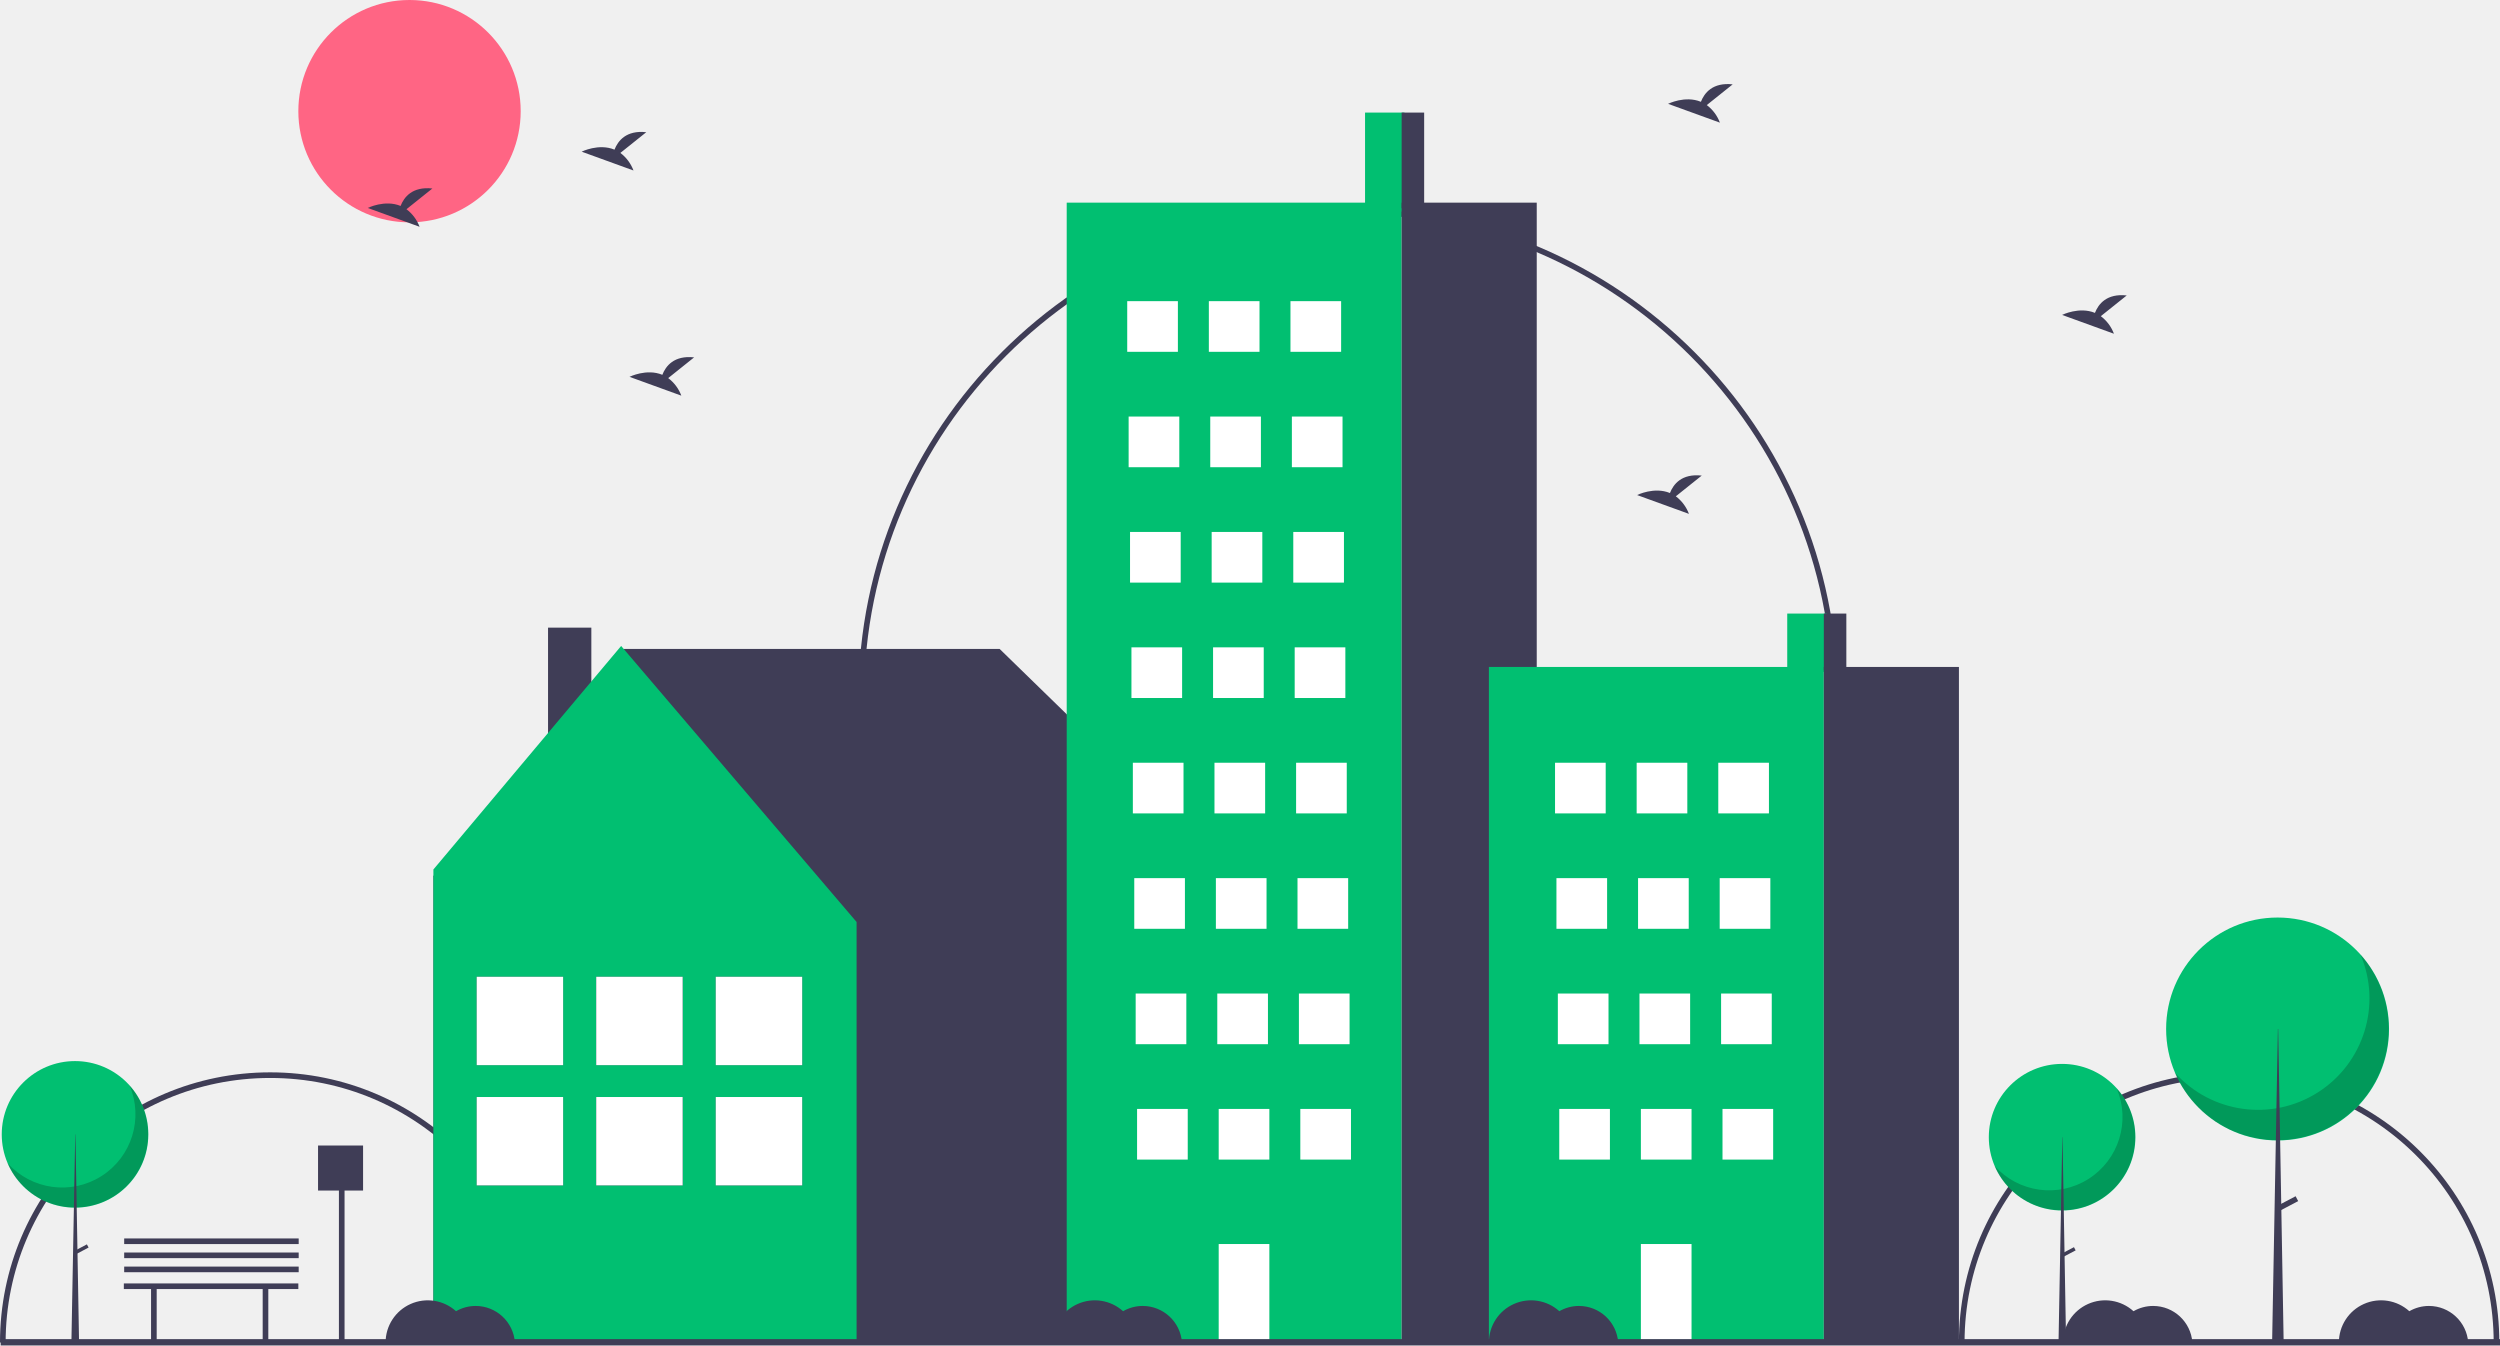
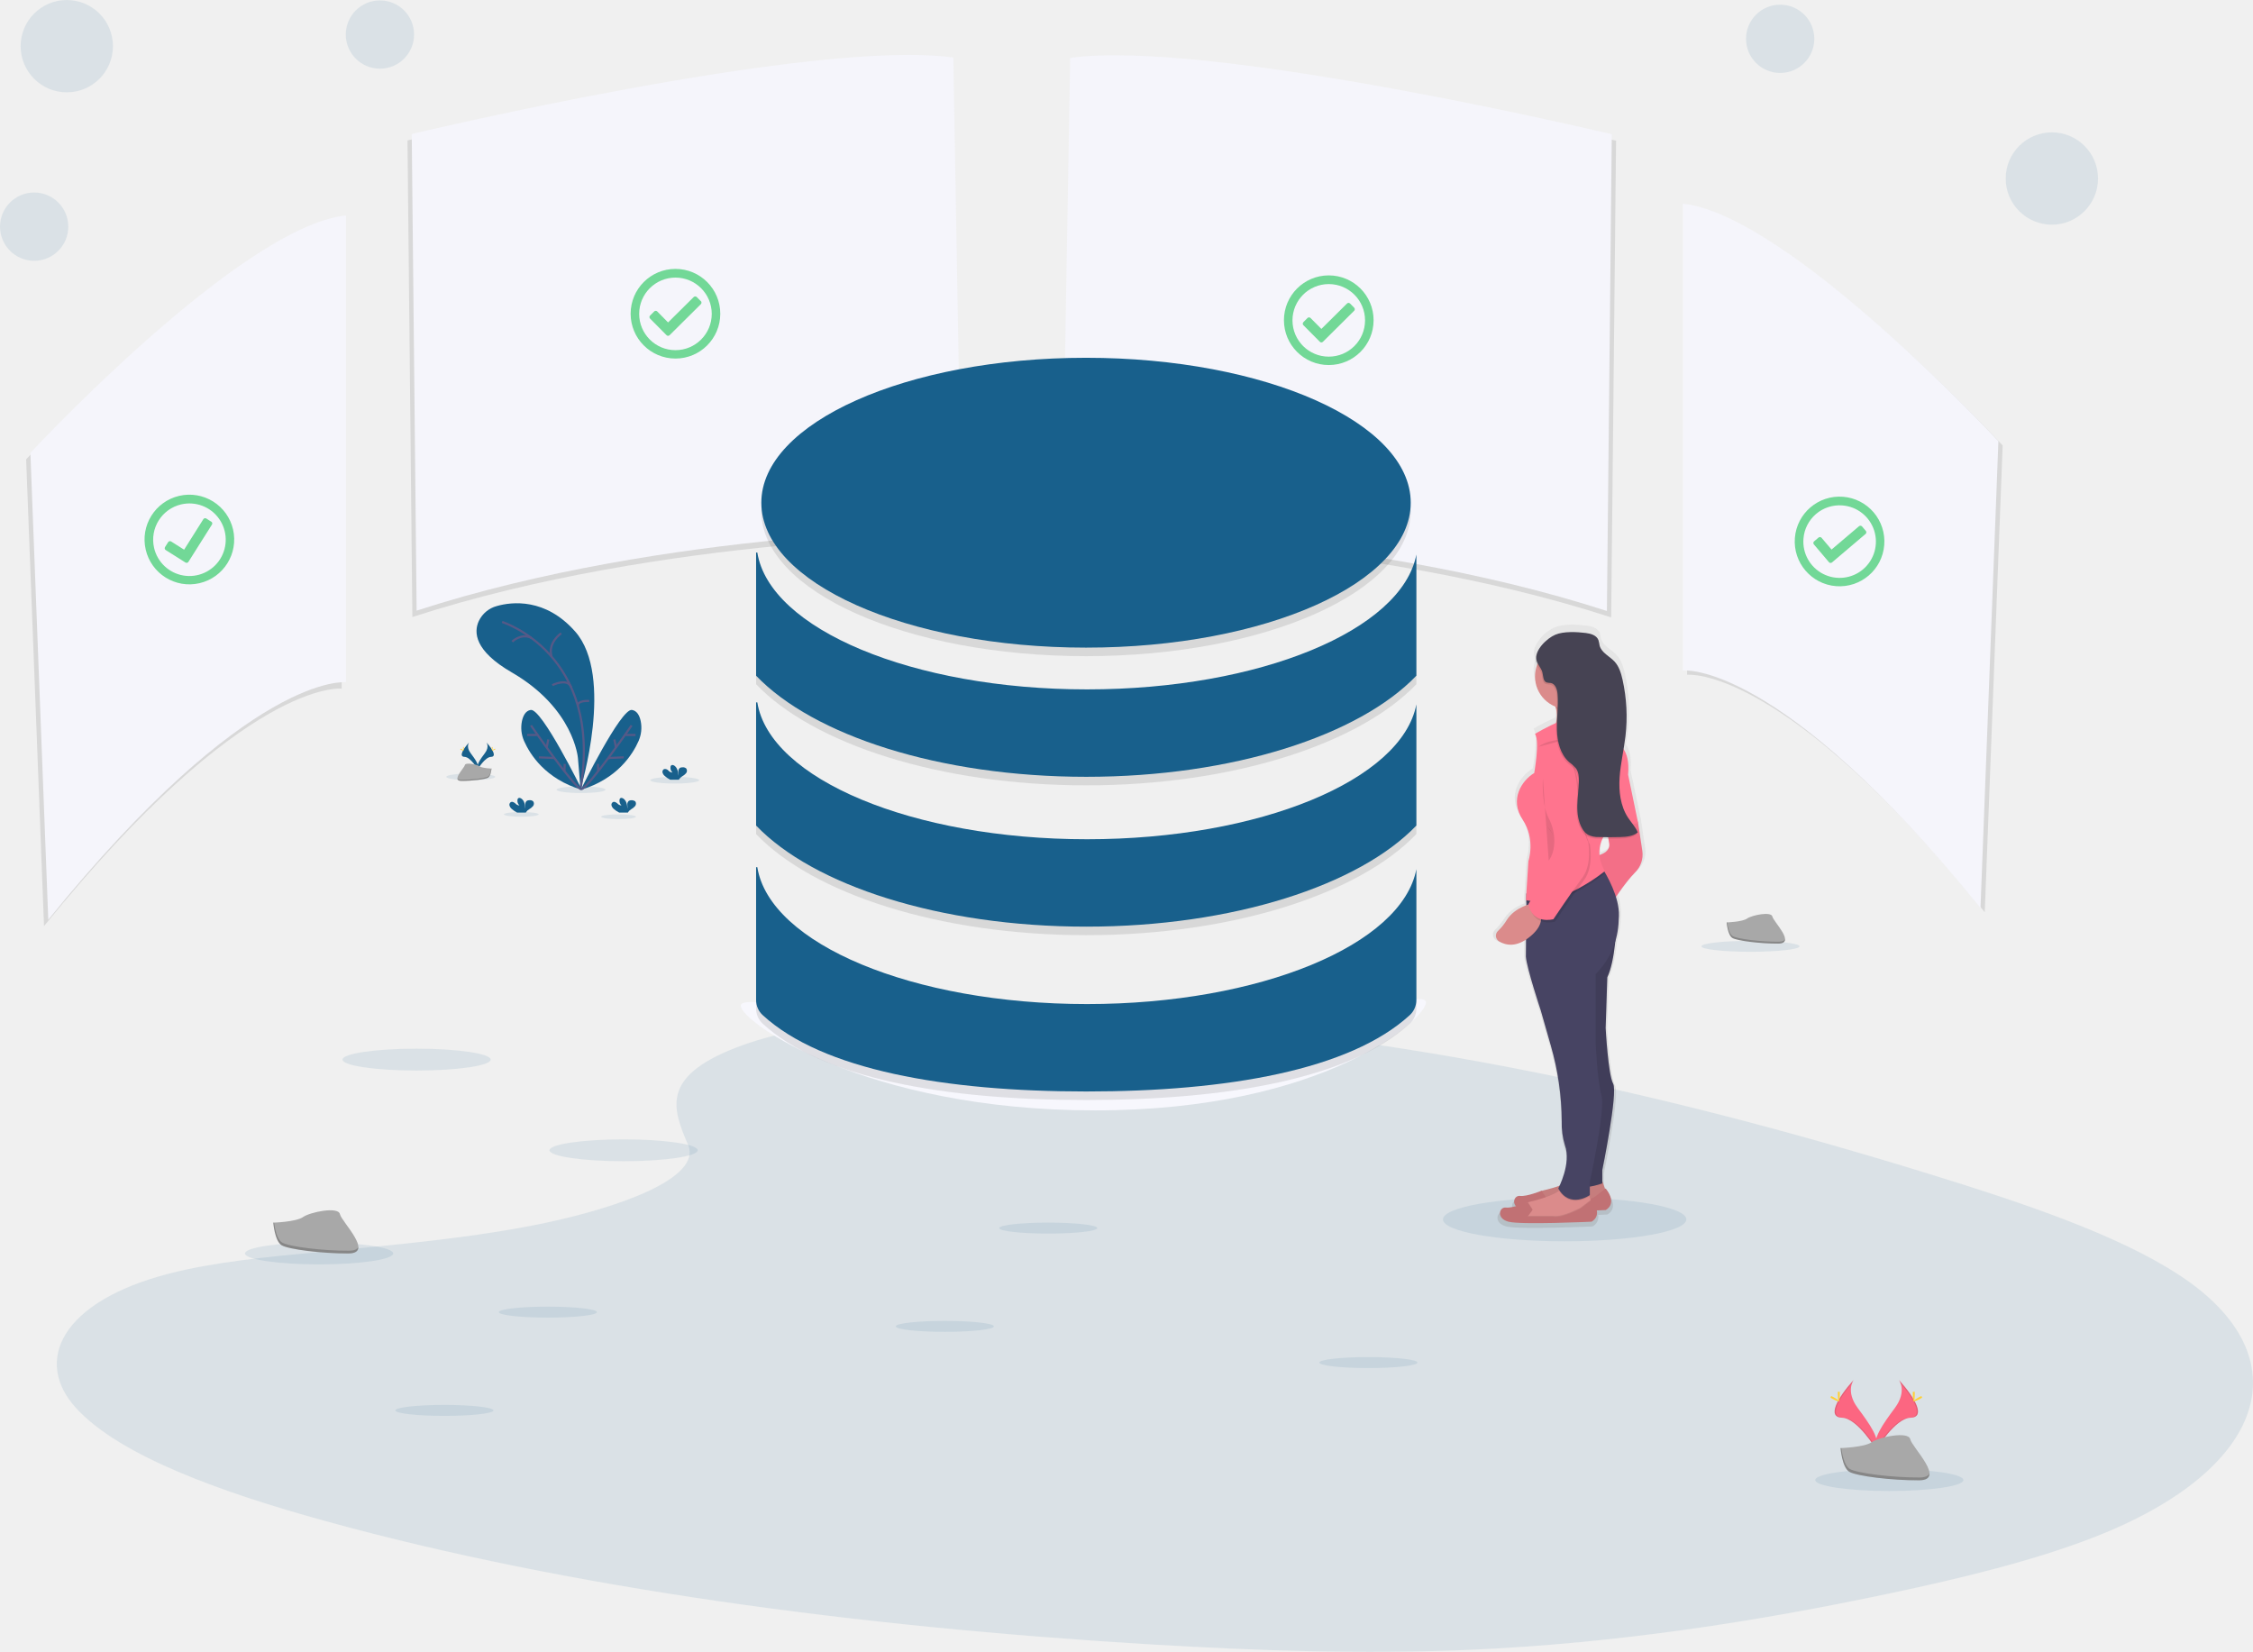
- <svg xmlns="http://www.w3.org/2000/svg" id="b90746aa-ab89-4048-b48f-88833dcede4a" data-name="Layer 1" width="888.244" height="478.033" viewBox="0 0 888.244 478.033">
-   <path d="M347.878,687.984h-2a94,94,0,0,0-188,0h-2a96,96,0,0,1,192,0Z" transform="translate(-155.8779 -210.9836)" fill="#3f3d56" />
-   <path d="M1043.878,687.984h-2a94,94,0,1,0-188,0h-2a96,96,0,1,1,192,0Z" transform="translate(-155.8779 -210.9836)" fill="#3f3d56" />
-   <path d="M808.878,458.984h-2c0-94.841-77.159-172-172-172-94.841,0-172,77.159-172,172h-2c0-95.944,78.056-174,174-174C730.822,284.984,808.878,363.04,808.878,458.984Z" transform="translate(-155.8779 -210.9836)" fill="#3f3d56" />
-   <circle cx="145.5" cy="39.5" r="39.5" fill="#ff6584" />
-   <polygon points="153.891 311.384 221.752 230.567 355.171 230.567 436.705 309.983 435.058 311.042 435.646 311.042 435.646 476.227 153.984 476.227 153.984 311.042 153.891 311.384" fill="#3f3d56" />
-   <rect x="350.597" y="433.984" width="15.383" height="53.249" transform="translate(560.6994 710.2322) rotate(-180)" fill="#3f3d56" />
-   <polygon points="220.694 229.508 304.345 327.581 304.345 476.227 153.984 476.227 153.984 308.924 220.694 229.508" fill="#01bf71" />
-   <rect x="254.306" y="347.044" width="30.708" height="31.398" fill="#3f3d56" />
-   <rect x="254.306" y="389.767" width="30.708" height="31.398" fill="#3f3d56" />
-   <rect x="254.306" y="347.044" width="30.708" height="31.398" fill="#fff" />
-   <rect x="254.306" y="389.767" width="30.708" height="31.398" fill="#fff" />
-   <rect x="211.838" y="347.044" width="30.708" height="31.398" fill="#3f3d56" />
-   <rect x="211.838" y="389.767" width="30.708" height="31.398" fill="#3f3d56" />
-   <rect x="211.838" y="347.044" width="30.708" height="31.398" fill="#fff" />
-   <rect x="211.838" y="389.767" width="30.708" height="31.398" fill="#fff" />
-   <rect x="169.369" y="347.044" width="30.708" height="31.398" fill="#3f3d56" />
-   <rect x="169.369" y="389.767" width="30.708" height="31.398" fill="#3f3d56" />
-   <rect x="169.369" y="347.044" width="30.708" height="31.398" fill="#fff" />
-   <rect x="169.369" y="389.767" width="30.708" height="31.398" fill="#fff" />
-   <rect x="485" y="40" width="14" height="35" fill="#01bf71" />
-   <rect x="379" y="72" width="119" height="405" fill="#01bf71" />
-   <rect x="498" y="72" width="48" height="405" fill="#3f3d56" />
-   <rect x="400.5" y="107" width="18" height="18" fill="#fff" />
-   <rect x="429.5" y="107" width="18" height="18" fill="#fff" />
-   <rect x="458.5" y="107" width="18" height="18" fill="#fff" />
-   <rect x="401" y="148" width="18" height="18" fill="#fff" />
-   <rect x="430" y="148" width="18" height="18" fill="#fff" />
-   <rect x="459" y="148" width="18" height="18" fill="#fff" />
-   <rect x="401.5" y="189" width="18" height="18" fill="#fff" />
-   <rect x="430.5" y="189" width="18" height="18" fill="#fff" />
-   <rect x="459.5" y="189" width="18" height="18" fill="#fff" />
-   <rect x="402" y="230" width="18" height="18" fill="#fff" />
-   <rect x="431" y="230" width="18" height="18" fill="#fff" />
-   <rect x="460" y="230" width="18" height="18" fill="#fff" />
-   <rect x="402.5" y="271" width="18" height="18" fill="#fff" />
-   <rect x="431.5" y="271" width="18" height="18" fill="#fff" />
-   <rect x="460.5" y="271" width="18" height="18" fill="#fff" />
-   <rect x="403" y="312" width="18" height="18" fill="#fff" />
-   <rect x="432" y="312" width="18" height="18" fill="#fff" />
-   <rect x="461" y="312" width="18" height="18" fill="#fff" />
-   <rect x="403.5" y="353" width="18" height="18" fill="#fff" />
-   <rect x="432.5" y="353" width="18" height="18" fill="#fff" />
-   <rect x="461.5" y="353" width="18" height="18" fill="#fff" />
-   <rect x="404" y="394" width="18" height="18" fill="#fff" />
-   <rect x="433" y="394" width="18" height="18" fill="#fff" />
-   <rect x="433" y="442" width="18" height="34" fill="#fff" />
-   <rect x="462" y="394" width="18" height="18" fill="#fff" />
-   <rect x="498" y="40" width="8" height="34" fill="#3f3d56" />
-   <rect x="635" y="218" width="14" height="20.744" fill="#01bf71" />
-   <rect x="529" y="236.966" width="119" height="240.034" fill="#01bf71" />
-   <rect x="648" y="236.966" width="48" height="240.034" fill="#3f3d56" />
-   <rect x="552.5" y="271" width="18" height="18" fill="#fff" />
-   <rect x="581.5" y="271" width="18" height="18" fill="#fff" />
-   <rect x="610.5" y="271" width="18" height="18" fill="#fff" />
-   <rect x="553" y="312" width="18" height="18" fill="#fff" />
-   <rect x="582" y="312" width="18" height="18" fill="#fff" />
-   <rect x="611" y="312" width="18" height="18" fill="#fff" />
-   <rect x="553.5" y="353" width="18" height="18" fill="#fff" />
-   <rect x="582.5" y="353" width="18" height="18" fill="#fff" />
-   <rect x="611.5" y="353" width="18" height="18" fill="#fff" />
-   <rect x="554" y="394" width="18" height="18" fill="#fff" />
-   <rect x="583" y="394" width="18" height="18" fill="#fff" />
-   <rect x="583" y="442" width="18" height="34" fill="#fff" />
-   <rect x="612" y="394" width="18" height="18" fill="#fff" />
-   <rect x="648" y="218" width="8" height="20.151" fill="#3f3d56" />
-   <rect x="0.244" y="475.792" width="888" height="2.241" fill="#3f3d56" />
-   <circle cx="732.66" cy="404.041" r="26.041" fill="#01bf71" />
-   <path d="M907.908,597.631A26.043,26.043,0,0,1,864.517,625.192a26.043,26.043,0,1,0,43.391-27.561Z" transform="translate(-155.8779 -210.9836)" opacity="0.2" />
-   <polygon points="732.731 404.041 732.803 404.041 734.09 477.87 731.372 477.87 732.731 404.041" fill="#3f3d56" />
-   <rect x="890.255" y="653.37" width="1.288" height="4.865" transform="translate(900.2789 -649.0124) rotate(62.23413)" fill="#3f3d56" />
-   <circle cx="809.218" cy="365.599" r="39.599" fill="#01bf71" />
-   <path d="M994.553,550.134a39.602,39.602,0,0,1-65.984,41.911,39.603,39.603,0,1,0,65.984-41.911Z" transform="translate(-155.8779 -210.9836)" opacity="0.2" />
-   <polygon points="809.327 365.599 809.436 365.599 811.394 477.87 807.26 477.87 809.327 365.599" fill="#3f3d56" />
-   <rect x="967.707" y="634.894" width="1.958" height="7.398" transform="translate(926.601 -727.0359) rotate(62.23413)" fill="#3f3d56" />
-   <circle cx="26.66" cy="403.041" r="26.041" fill="#01bf71" />
-   <path d="M201.908,596.631A26.043,26.043,0,0,1,158.517,624.192a26.043,26.043,0,1,0,43.391-27.561Z" transform="translate(-155.8779 -210.9836)" opacity="0.2" />
-   <polygon points="26.731 403.041 26.803 403.041 28.09 476.87 25.372 476.87 26.731 403.041" fill="#3f3d56" />
-   <rect x="184.255" y="652.37" width="1.288" height="4.865" transform="translate(522.291 -24.83639) rotate(62.23413)" fill="#3f3d56" />
-   <path d="M762.291,248.319l9.206-7.363c-7.151-.789-10.09,3.111-11.292,6.198-5.587-2.32-11.669.72-11.669.72l18.419,6.687A13.938,13.938,0,0,0,762.291,248.319Z" transform="translate(-155.8779 -210.9836)" fill="#3f3d56" />
-   <path d="M300.291,285.319l9.206-7.363c-7.151-.789-10.09,3.111-11.292,6.198-5.587-2.32-11.669.72-11.669.72l18.419,6.687A13.938,13.938,0,0,0,300.291,285.319Z" transform="translate(-155.8779 -210.9836)" fill="#3f3d56" />
-   <path d="M902.291,323.319l9.206-7.363c-7.151-.789-10.09,3.111-11.292,6.198-5.587-2.32-11.669.72-11.669.72l18.419,6.687A13.938,13.938,0,0,0,902.291,323.319Z" transform="translate(-155.8779 -210.9836)" fill="#3f3d56" />
-   <path d="M376.291,265.319l9.206-7.363c-7.151-.789-10.09,3.111-11.292,6.198-5.587-2.32-11.669.72-11.669.72l18.419,6.687A13.938,13.938,0,0,0,376.291,265.319Z" transform="translate(-155.8779 -210.9836)" fill="#3f3d56" />
-   <path d="M393.291,345.319l9.206-7.363c-7.151-.789-10.09,3.111-11.292,6.198-5.587-2.32-11.669.72-11.669.72l18.419,6.687A13.938,13.938,0,0,0,393.291,345.319Z" transform="translate(-155.8779 -210.9836)" fill="#3f3d56" />
-   <path d="M751.291,387.319l9.206-7.363c-7.151-.789-10.09,3.111-11.292,6.198-5.587-2.32-11.669.72-11.669.72l18.419,6.687A13.938,13.938,0,0,0,751.291,387.319Z" transform="translate(-155.8779 -210.9836)" fill="#3f3d56" />
-   <polygon points="106 456 44 456 44 458 53.669 458 53.669 477 55.669 477 55.669 458 93.331 458 93.331 477 95.331 477 95.331 458 106 458 106 456" fill="#3f3d56" />
-   <path d="M324.878,674.984a13.918,13.918,0,0,0-6.97,1.87A14.982,14.982,0,0,0,292.878,687.984h45.95A13.99,13.99,0,0,0,324.878,674.984Z" transform="translate(-155.8779 -210.9836)" fill="#3f3d56" />
-   <path d="M561.878,674.984a13.918,13.918,0,0,0-6.97,1.87A14.982,14.982,0,0,0,529.878,687.984h45.95A13.99,13.99,0,0,0,561.878,674.984Z" transform="translate(-155.8779 -210.9836)" fill="#3f3d56" />
-   <path d="M716.878,674.984a13.918,13.918,0,0,0-6.97,1.87A14.982,14.982,0,0,0,684.878,687.984h45.95A13.99,13.99,0,0,0,716.878,674.984Z" transform="translate(-155.8779 -210.9836)" fill="#3f3d56" />
-   <path d="M920.878,674.984a13.918,13.918,0,0,0-6.97,1.87A14.982,14.982,0,0,0,888.878,687.984h45.95A13.99,13.99,0,0,0,920.878,674.984Z" transform="translate(-155.8779 -210.9836)" fill="#3f3d56" />
-   <path d="M1018.878,674.984a13.918,13.918,0,0,0-6.97,1.87A14.982,14.982,0,0,0,986.878,687.984h45.95A13.99,13.99,0,0,0,1018.878,674.984Z" transform="translate(-155.8779 -210.9836)" fill="#3f3d56" />
-   <polygon points="129 407 113 407 113 423 120.417 423 120.417 476.912 122.417 476.912 122.417 423 129 423 129 407" fill="#3f3d56" />
-   <rect x="44.122" y="450.016" width="62" height="2" fill="#3f3d56" />
-   <rect x="44.122" y="445.016" width="62" height="2" fill="#3f3d56" />
-   <rect x="44.122" y="440.016" width="62" height="2" fill="#3f3d56" />
+ <svg xmlns="http://www.w3.org/2000/svg" id="0b9b7173-8d17-4004-875f-329f7c0a9383" data-name="Layer 1" width="1055.52" height="773.82" viewBox="0 0 1055.52 773.82">
+   <defs>
+     <linearGradient id="214c5cce-d3ab-4a80-8eba-ba3719b3e789" x1="1958.6" y1="638.33" x2="1958.6" y2="355.69" gradientTransform="matrix(-1, 0, 0, 1, 2766, 0)" gradientUnits="userSpaceOnUse">
+       <stop offset="0" stop-color="gray" stop-opacity="0.25" />
+       <stop offset="0.54" stop-color="gray" stop-opacity="0.12" />
+       <stop offset="1" stop-color="gray" stop-opacity="0.1" />
+     </linearGradient>
+   </defs>
+   <path d="M416.53,554.07c34.91-13.73,89.71-16.53,139.59-15.43,156.68,3.43,298.11,36.8,420.44,74.55,44.29,13.67,87.89,28.4,116.64,47.22,58.52,38.31,41.16,91.38-40.21,122.94-27.69,10.74-61.25,19-95.71,26.26C896,822.59,829.92,833,760.38,836c-49.58,2.11-99.78.39-149.07-2.56C473.58,825.17,338.4,807,225.09,775.77c-49.7-13.67-96.54-30.67-117-52.8s-7.38-50.15,43.37-63.25c21-5.41,46.08-7.86,70.65-10.15,36.16-3.38,72.9-6.72,105.53-13.59,33.71-7.1,73.62-20.83,66.95-36.54C387.4,582.58,381.66,567.78,416.53,554.07Z" transform="translate(-72.24 -63.09)" fill="#18608c" opacity="0.1" />
+   <path d="M575.62,93.22l-3.81,221s137.92,0,255.26,38.1L829.36,129S641.15,84.08,575.62,93.22Z" transform="translate(-72.24 -63.09)" opacity="0.1" />
+   <path d="M573.62,90.22l-3.81,221s137.92,0,255.26,38.1L827.36,126S639.15,81.08,573.62,90.22Z" transform="translate(-72.24 -63.09)" fill="#f5f5fb" />
+   <path d="M516.88,93.05l3.81,221s-137.92,0-255.26,38.1l-2.29-223.26S451.35,83.91,516.88,93.05Z" transform="translate(-72.24 -63.09)" opacity="0.1" />
+   <path d="M518.88,90.05l3.81,221s-137.92,0-255.26,38.1l-2.29-223.26S453.35,80.91,518.88,90.05Z" transform="translate(-72.24 -63.09)" fill="#f5f5fb" />
+   <path d="M862.65,160.51V379.2s45-5.33,139.44,111.25l8.39-218.69S912.18,165.85,862.65,160.51Z" transform="translate(-72.24 -63.09)" opacity="0.1" />
+   <path d="M860.65,158.51V377.2s45-5.33,139.44,111.25l8.39-218.69S910.18,163.85,860.65,158.51Z" transform="translate(-72.24 -63.09)" fill="#f5f5fb" />
+   <path d="M232.3,167V385.7s-45-5.33-139.44,111.25L84.48,278.26S182.77,172.35,232.3,167Z" transform="translate(-72.24 -63.09)" opacity="0.1" />
+   <path d="M234.3,164V382.7s-45-5.33-139.44,111.25L86.48,275.26S184.77,169.35,234.3,164Z" transform="translate(-72.24 -63.09)" fill="#f5f5fb" />
+   <path d="M740.3,532.77c0,7.45-47.31,50.5-155,50.5s-166-41.55-166-49,60.31,11,168,11S740.3,525.31,740.3,532.77Z" transform="translate(-72.24 -63.09)" fill="#f7f7fd" />
+   <ellipse cx="316.11" cy="365.5" rx="11.46" ry="1.57" fill="#18608c" opacity="0.1" />
+   <ellipse cx="272.22" cy="369.95" rx="11.46" ry="1.57" fill="#18608c" opacity="0.1" />
+   <ellipse cx="220.54" cy="363.93" rx="11.46" ry="1.57" fill="#18608c" opacity="0.1" />
+   <ellipse cx="289.79" cy="382.62" rx="8.14" ry="1.12" fill="#18608c" opacity="0.1" />
+   <ellipse cx="244.24" cy="381.5" rx="8.14" ry="1.12" fill="#18608c" opacity="0.1" />
+   <path d="M344.22,432.69s16.06-52.67-2.52-73.76C327.8,343.15,312,345,305,347a13.06,13.06,0,0,0-8.43,7c-2.47,5.33-2,14,15.42,24.08,29.19,16.9,31,40.09,31,40.09Z" transform="translate(-72.24 -63.09)" fill="#18608c" />
+   <path d="M307.48,354.46s47.36,14.81,36.74,78.23" transform="translate(-72.24 -63.09)" fill="none" stroke="#565987" stroke-miterlimit="10" />
+   <path d="M335.14,359.77s-6.52,4.39-4.45,11" transform="translate(-72.24 -63.09)" fill="none" stroke="#565987" stroke-miterlimit="10" />
+   <path d="M312.23,363.68s4-4.06,8.83-1.82" transform="translate(-72.24 -63.09)" fill="none" stroke="#565987" stroke-miterlimit="10" />
+   <path d="M331,384.07s7-3.55,8.81.9" transform="translate(-72.24 -63.09)" fill="none" stroke="#565987" stroke-miterlimit="10" />
+   <path d="M348.27,391.48s-5.26-.42-5.35,2.09" transform="translate(-72.24 -63.09)" fill="none" stroke="#565987" stroke-miterlimit="10" />
+   <path d="M344.87,433.11s-18.82-38.28-24-37.44c-2.45.4-3.58,2.81-4.1,5.24a15.4,15.4,0,0,0,1,9.32C320.48,416.35,327.65,428,344.87,433.11Z" transform="translate(-72.24 -63.09)" fill="#18608c" />
+   <path d="M321,402.93s19.75,28.64,23.57,29.9" transform="translate(-72.24 -63.09)" fill="none" stroke="#565987" stroke-miterlimit="10" />
+   <line x1="246.97" y1="344.31" x2="251.58" y2="344.31" fill="none" stroke="#565987" stroke-miterlimit="10" />
+   <line x1="252.49" y1="354.79" x2="259.71" y2="355.1" fill="none" stroke="#565987" stroke-miterlimit="10" />
+   <line x1="256.89" y1="346.41" x2="256.1" y2="350.17" fill="none" stroke="#565987" stroke-miterlimit="10" />
+   <line x1="264.57" y1="357.86" x2="264.43" y2="361.28" fill="none" stroke="#565987" stroke-miterlimit="10" />
+   <path d="M344.31,433.11s18.81-38.28,24-37.44c2.46.4,3.59,2.81,4.1,5.24a15.47,15.47,0,0,1-1,9.32C368.7,416.35,361.53,428,344.31,433.11Z" transform="translate(-72.24 -63.09)" fill="#18608c" />
+   <path d="M368.15,402.93s-19.75,28.64-23.56,29.9" transform="translate(-72.24 -63.09)" fill="none" stroke="#565987" stroke-miterlimit="10" />
+   <line x1="297.73" y1="344.31" x2="293.12" y2="344.31" fill="none" stroke="#565987" stroke-miterlimit="10" />
+   <line x1="292.21" y1="354.79" x2="284.98" y2="355.1" fill="none" stroke="#565987" stroke-miterlimit="10" />
+   <line x1="287.81" y1="346.41" x2="288.6" y2="350.17" fill="none" stroke="#565987" stroke-miterlimit="10" />
+   <line x1="280.13" y1="357.86" x2="280.27" y2="361.28" fill="none" stroke="#565987" stroke-miterlimit="10" />
+   <path d="M312,442.05a3.26,3.26,0,0,1-1.07-1.62,1.42,1.42,0,0,1,.75-1.64c.68-.27,1.42.21,2,.69a2.64,2.64,0,0,0,1.92.93,2.94,2.94,0,0,1-.91-2.74,1.26,1.26,0,0,1,.26-.56c.38-.41,1.07-.23,1.53.09,1.45,1,1.85,3,1.86,4.77a8.56,8.56,0,0,0,0-2,2,2,0,0,1,.74-1.74,2.26,2.26,0,0,1,1.12-.27,2.34,2.34,0,0,1,1.83.52,1.84,1.84,0,0,1-.07,2.25,7.15,7.15,0,0,1-1.89,1.51,4.07,4.07,0,0,0-1.35,1.29.94.94,0,0,0-.1.23h-4.1A11.9,11.9,0,0,1,312,442.05Z" transform="translate(-72.24 -63.09)" fill="#18608c" />
+   <path d="M383.7,426.63a3.24,3.24,0,0,1-1.07-1.61,1.43,1.43,0,0,1,.75-1.65,2.1,2.1,0,0,1,2,.7,2.59,2.59,0,0,0,1.92.92,2.93,2.93,0,0,1-.91-2.74,1.12,1.12,0,0,1,.26-.55c.38-.41,1.07-.24,1.53.08,1.45,1,1.85,3,1.86,4.78a8.64,8.64,0,0,0,0-2,2,2,0,0,1,.74-1.74,2.15,2.15,0,0,1,1.12-.26,2.3,2.3,0,0,1,1.83.52,1.82,1.82,0,0,1-.07,2.24,7.15,7.15,0,0,1-1.89,1.51,4.17,4.17,0,0,0-1.35,1.29.94.94,0,0,0-.1.23h-4.1A11.54,11.54,0,0,1,383.7,426.63Z" transform="translate(-72.24 -63.09)" fill="#18608c" />
+   <path d="M359.8,442.05a3.26,3.26,0,0,1-1.07-1.62,1.43,1.43,0,0,1,.75-1.64c.69-.27,1.42.21,2,.69a2.65,2.65,0,0,0,1.92.93,2.93,2.93,0,0,1-.9-2.74,1.14,1.14,0,0,1,.25-.56c.38-.41,1.07-.23,1.53.09,1.45,1,1.86,3,1.87,4.77a9.17,9.17,0,0,0,0-2,2,2,0,0,1,.74-1.74,3,3,0,0,1,2.95.25,1.82,1.82,0,0,1-.07,2.25,7,7,0,0,1-1.89,1.51,4.26,4.26,0,0,0-1.35,1.29,1.6,1.6,0,0,0-.1.23h-4.09A11.71,11.71,0,0,1,359.8,442.05Z" transform="translate(-72.24 -63.09)" fill="#18608c" />
+   <path d="M292,410.89s-1.53,2,.71,5,4.1,5.59,3.35,7.48c0,0-3.39-5.63-6.14-5.71S289,414.27,292,410.89Z" transform="translate(-72.24 -63.09)" fill="#18608c" />
+   <path d="M292,410.89a2.36,2.36,0,0,0-.31.63c-2.69,3.15-4.12,6.1-1.54,6.17,2.41.07,5.3,4.38,6,5.46a1.83,1.83,0,0,1-.08.25s-3.39-5.63-6.14-5.71S289,414.27,292,410.89Z" transform="translate(-72.24 -63.09)" opacity="0.1" />
+   <path d="M289.18,413.44c0,.71.08,1.28.18,1.28s.17-.57.17-1.28-.09-.37-.19-.37S289.18,412.74,289.18,413.44Z" transform="translate(-72.24 -63.09)" fill="#ffd037" />
+   <path d="M288.2,414.29c.62.34,1.16.54,1.21.45s-.42-.43-1-.76-.38-.1-.42,0S287.58,414,288.2,414.29Z" transform="translate(-72.24 -63.09)" fill="#ffd037" />
+   <path d="M300.14,410.89s1.54,2-.71,5-4.09,5.59-3.34,7.48c0,0,3.38-5.63,6.14-5.71S303.17,414.27,300.14,410.89Z" transform="translate(-72.24 -63.09)" fill="#18608c" />
+   <path d="M300.14,410.89a2.36,2.36,0,0,1,.31.63c2.69,3.15,4.12,6.1,1.54,6.17-2.41.07-5.29,4.38-6,5.46a1.83,1.83,0,0,0,.08.25s3.38-5.63,6.14-5.71S303.17,414.27,300.14,410.89Z" transform="translate(-72.24 -63.09)" opacity="0.1" />
+   <path d="M303,413.44c0,.71-.07,1.28-.17,1.28s-.18-.57-.18-1.28.1-.37.2-.37S303,412.74,303,413.44Z" transform="translate(-72.24 -63.09)" fill="#ffd037" />
+   <path d="M304,414.29c-.62.34-1.16.54-1.2.45s.41-.43,1-.76.38-.1.43,0S304.59,414,304,414.29Z" transform="translate(-72.24 -63.09)" fill="#ffd037" />
+   <path d="M302.51,423.14s-4.3-.13-5.59-1.05-6.6-2-6.92-.55-6.45,7.35-1.61,7.39,11.26-.76,12.55-1.54S302.51,423.14,302.51,423.14Z" transform="translate(-72.24 -63.09)" fill="#a8a8a8" />
+   <path d="M288.31,428.41c4.84,0,11.26-.75,12.55-1.54,1-.6,1.37-2.75,1.5-3.74h.15s-.28,3.46-1.57,4.25-7.7,1.58-12.55,1.54c-1.39,0-1.88-.51-1.85-1.25C286.73,428.13,287.27,428.4,288.31,428.41Z" transform="translate(-72.24 -63.09)" opacity="0.2" />
+   <ellipse cx="195.17" cy="496.39" rx="34.72" ry="5.13" fill="#18608c" opacity="0.1" />
+   <ellipse cx="292.15" cy="538.87" rx="34.72" ry="5.13" fill="#18608c" opacity="0.1" />
+   <ellipse cx="149.49" cy="587.2" rx="34.72" ry="5.13" fill="#18608c" opacity="0.1" />
+   <ellipse cx="885.14" cy="693.36" rx="34.72" ry="5.13" fill="#18608c" opacity="0.1" />
+   <ellipse cx="491.09" cy="575.32" rx="22.99" ry="2.57" fill="#18608c" opacity="0.1" />
+   <ellipse cx="820.09" cy="443.32" rx="22.99" ry="2.57" fill="#18608c" opacity="0.1" />
+   <ellipse cx="641.08" cy="638.32" rx="22.99" ry="2.57" fill="#18608c" opacity="0.1" />
+   <ellipse cx="442.64" cy="621.36" rx="22.99" ry="2.57" fill="#18608c" opacity="0.1" />
+   <ellipse cx="256.67" cy="614.69" rx="22.99" ry="2.57" fill="#18608c" opacity="0.1" />
+   <ellipse cx="208.21" cy="660.73" rx="22.99" ry="2.57" fill="#18608c" opacity="0.1" />
+   <g opacity="0.1">
+     <ellipse cx="508.8" cy="239.5" rx="152.12" ry="67.89" />
+     <path d="M735.8,326.86c-6.73,35.4-73.23,63.19-154.29,63.19-81.77,0-148.73-28.28-154.47-64.11h-.57v57.69C453.21,411.57,512.41,431,581.13,431s127.92-19.43,154.67-47.37Z" transform="translate(-72.24 -63.09)" />
+     <path d="M735.8,397.06c-6.73,35.39-73.23,63.19-154.29,63.19-81.77,0-148.73-28.28-154.47-64.12h-.57v57.7c26.74,27.94,85.94,47.36,154.66,47.36s127.92-19.42,154.67-47.36Z" transform="translate(-72.24 -63.09)" />
+     <path d="M735.8,474.27c-6.73,35.4-73.23,63.19-154.29,63.19-81.77,0-148.73-28.27-154.47-64.11h-.57v62.22a9.59,9.59,0,0,0,3.08,7.06c28,25.71,85.39,35.78,151.58,35.78s123.55-10.07,151.59-35.78a9.59,9.59,0,0,0,3.08-7.06Z" transform="translate(-72.24 -63.09)" />
+   </g>
+   <ellipse cx="508.8" cy="235.5" rx="152.12" ry="67.89" fill="#18608c" />
+   <path d="M735.8,322.86c-6.73,35.4-73.23,63.19-154.29,63.19-81.77,0-148.73-28.28-154.47-64.11h-.57v57.69C453.21,407.57,512.41,427,581.13,427s127.92-19.43,154.67-47.37Z" transform="translate(-72.24 -63.09)" fill="#18608c" />
+   <path d="M735.8,393.06c-6.73,35.39-73.23,63.19-154.29,63.19-81.77,0-148.73-28.28-154.47-64.12h-.57v57.7c26.74,27.94,85.94,47.36,154.66,47.36s127.92-19.42,154.67-47.36Z" transform="translate(-72.24 -63.09)" fill="#18608c" />
+   <path d="M735.8,470.27c-6.73,35.4-73.23,63.19-154.29,63.19-81.77,0-148.73-28.27-154.47-64.11h-.57v62.22a9.59,9.59,0,0,0,3.08,7.06c28,25.71,85.39,35.78,151.58,35.78s123.55-10.07,151.59-35.78a9.59,9.59,0,0,0,3.08-7.06Z" transform="translate(-72.24 -63.09)" fill="#18608c" />
+   <ellipse cx="733.03" cy="571.25" rx="57" ry="10.26" fill="#18608c" opacity="0.1" />
+   <path d="M773.27,503.61c2.88,1.7,7.4,2.81,13.09-.85l-.05,8.11c.4,5.56,7.28,25.83,7.28,25.83l4.85,16.67a130.07,130.07,0,0,1,5.33,36.28c0,4.06.38,8.26,1.55,11.42,2.59,7-1,16-2.57,19.32a80.1,80.1,0,0,1-8,2.25,5.83,5.83,0,0,0-.71.22l0-.05s-7.28,2.89-10.52,2.49c-2.41-.29-3.92,2.72-2,4.93a14.88,14.88,0,0,1-4.84.64c-3.24-.4-4.86,5.16,1.21,6.75s40.46,0,40.46,0a4.87,4.87,0,0,0,2.58-5.38l4.3-.18s6.07-2.78,0-10.33l-.33.24-1.29-3.82V613s7.69-37,5.26-41.33S825.15,545,825.15,545L826,520.8c2.19-4.52,3.31-11.62,3.88-17.17a36,36,0,0,0,1.55-8.14c.1-1.31.18-2.67.23-4.09a27.27,27.27,0,0,0-1.48-9.16,92.06,92.06,0,0,1,9.17-11.5A11.82,11.82,0,0,0,843,460.41l-2-13.51-4.86-23c.61-6.39-.72-10.07-2.2-12.15.35-2.07.68-4.13.93-6.21a79.6,79.6,0,0,0-1.42-27c-.7-3.08-1.66-6.25-3.83-8.59-2.45-2.66-6.43-4.27-7.35-7.74a20.66,20.66,0,0,0-.56-2.62c-.89-2.27-3.69-3.1-6.15-3.4-4.38-.53-10.71-.93-14.92.79A18.09,18.09,0,0,0,792,365a6.89,6.89,0,0,0-1,4.95,6.6,6.6,0,0,0,.69,1.7,15.39,15.39,0,0,0,8.94,19.7c.1.31.19.61.26.9a15.41,15.41,0,0,1,.4,2.17c-.08,1.4-.17,2.81-.23,4.22l-.15.57a105.13,105.13,0,0,0-10.17,5.18c2.42,3.58-.41,18.68-.41,18.68-6.07,3.57-12.13,12.71-5.66,22.25s2.83,19.86,2.83,19.86l-1,15.54h0v0l-.2,3.11h.07l-.07,1.18.17,0v1.27c-2.84,1.05-7,3.15-9.47,7.05a24.94,24.94,0,0,1-4.23,5.19A3.12,3.12,0,0,0,773.27,503.61Zm48.85-41.28a14.77,14.77,0,0,1,1.44-7.82l2.86,0a18.57,18.57,0,0,0,.35,1.88C827.59,459.94,824.31,461.61,822.12,462.33Z" transform="translate(-72.24 -63.09)" fill="url(#214c5cce-d3ab-4a80-8eba-ba3719b3e789)" />
+   <path d="M822.92,616.33l1.56,4.67-5.06,5.06L802.68,630l-12.07-1.17.78-4.28h0a5.17,5.17,0,0,1,3.83-3.78c5-1.16,14.42-3.82,16.41-7.51Z" transform="translate(-72.24 -63.09)" fill="#db8b8b" />
+   <path d="M822.92,616.33l1.56,4.67-5.06,5.06L802.68,630l-12.07-1.17.78-4.28h0a5.17,5.17,0,0,1,3.83-3.78c5-1.16,14.42-3.82,16.41-7.51Z" transform="translate(-72.24 -63.09)" opacity="0.1" />
+   <path d="M794.5,627.62l2.34-3.11-2.34-3.61s-7,2.83-10.12,2.44-4.67,5.06,1.17,6.62,38.93,0,38.93,0,5.84-2.73,0-10.13l-5.06,3.9s-8.57,4.67-12.85,3.89Z" transform="translate(-72.24 -63.09)" fill="#c17174" />
+   <path d="M784,634.24l12.07,1.17,16.74-3.9,5.06-5.06-.41-1.23-.58-1.74-.57-1.7L805,618.67a7,7,0,0,1-2.29,2.29c-3.67,2.51-10.25,4.32-14.12,5.22a3.82,3.82,0,0,0-.48.15,5,5,0,0,0-2,1.21,5.1,5.1,0,0,0-1.38,2.42Z" transform="translate(-72.24 -63.09)" fill="#db8b8b" />
+   <path d="M784,634.24l12.07,1.17,16.74-3.9,5.06-5.06-.41-1.23-4.65,3.57s-8.57,4.67-12.85,3.89H787.88l2.34-3.11-2.1-3.24a5,5,0,0,0-2,1.21,5.1,5.1,0,0,0-1.38,2.42Z" transform="translate(-72.24 -63.09)" opacity="0.1" />
+   <path d="M787.88,633.07l2.34-3.11-2.34-3.61s-7,2.83-10.12,2.44-4.67,5.06,1.17,6.62,38.93,0,38.93,0,5.84-2.73,0-10.12l-5.06,3.89s-8.57,4.67-12.85,3.89Z" transform="translate(-72.24 -63.09)" fill="#c17174" />
+   <path d="M797.61,407.27s18.69,2,16-5.84a13.91,13.91,0,0,1-.58-6.88,18.94,18.94,0,0,1,3.3-7.91l-17.52,2.72a21.86,21.86,0,0,1,2.38,5.63C803.24,403.25,797.61,407.27,797.61,407.27Z" transform="translate(-72.24 -63.09)" fill="#db8b8b" />
+   <path d="M829.54,496s-.39,16.74-4.28,24.92l-.78,23.75s1.16,21.8,3.5,26.08-5.06,40.49-5.06,40.49v6.23s-12.46,4.67-16-.78l3.5-46.33-1.56-64.23Z" transform="translate(-72.24 -63.09)" fill="#474463" />
+   <path d="M829.54,496s-.39,16.74-4.28,24.92l-.78,23.75s1.16,21.8,3.5,26.08-5.06,40.49-5.06,40.49v6.23s-12.46,4.67-16-.78l3.5-46.33-1.56-64.23Z" transform="translate(-72.24 -63.09)" opacity="0.1" />
+   <path d="M837.32,442.31l2.34,6.23,2,13.23a11.75,11.75,0,0,1-3.51,10.13c-4.67,4.67-10.9,14.4-10.9,14.4l-7.39-22.19s7.39-1.17,6.22-6.23-.77-14.4-.77-14.4Z" transform="translate(-72.24 -63.09)" fill="#ff748e" />
+   <path d="M837.41,442.22l2.33,6.23,2,13.24a11.7,11.7,0,0,1-3.5,10.12c-4.68,4.67-10.9,14.41-10.9,14.41L819.89,464s7.4-1.17,6.23-6.23-.78-14.41-.78-14.41Z" transform="translate(-72.24 -63.09)" opacity="0.05" />
+   <path d="M802.72,621c5,7.86,12.77,3.4,14.15,2.52l-.57-1.7L805,618.67A7,7,0,0,1,802.72,621Z" transform="translate(-72.24 -63.09)" opacity="0.1" />
+   <path d="M787.1,511.22c.39,5.45,7,25.3,7,25.3l4.67,16.34a130.39,130.39,0,0,1,5.13,35.54,34.71,34.71,0,0,0,1.49,11.19c3.12,8.57-3.11,20.24-3.11,20.24,5.45,9.74,14.79,3.12,14.79,3.12v-6.23s7.4-33.87,5.45-40.49-2.72-24.52-2.72-24.52V519.39a36.67,36.67,0,0,0,10.68-23.24c.09-1.28.17-2.62.22-4,.31-8.78-5.7-19.08-8-22.75-.56-.89-.92-1.39-.92-1.39l-34.37,13.64-.08,0V483l0,2.94Z" transform="translate(-72.24 -63.09)" fill="#474463" />
+   <path d="M798.78,389.36a21.86,21.86,0,0,1,2.38,5.63,15.22,15.22,0,0,0,11.84-.44,18.94,18.94,0,0,1,3.3-7.91Z" transform="translate(-72.24 -63.09)" opacity="0.1" />
+   <circle cx="734.33" cy="316.93" r="15.18" fill="#db8b8b" />
+   <path d="M787.1,485.91l.17,0c16.32,3.36,36.82-13.65,36.82-13.65a20.31,20.31,0,0,1-1.42-2.9c-.56-.89-.92-1.39-.92-1.39l-34.37,13.64-.09,1.36Z" transform="translate(-72.24 -63.09)" opacity="0.1" />
+   <path d="M791.39,406.88s21.8-13.24,28.8-7.79l9.74,12.46S836.16,413.5,835,426l4.67,22.58-14,3.5s-8.17,7.79-1.55,19.08c0,0-20.64,17.13-37,13.62l1.17-18.29s3.5-10.13-2.72-19.47-.39-18.3,5.45-21.8C791,425.18,793.72,410.38,791.39,406.88Z" transform="translate(-72.24 -63.09)" fill="#ff748e" />
+   <path d="M790.22,486.3s-8.18,1.56-12.07,7.79a24.3,24.3,0,0,1-4.08,5.09,3.08,3.08,0,0,0,.49,4.92c3.09,1.86,8.12,3,14.49-2.23C800,492.92,790.22,486.3,790.22,486.3Z" transform="translate(-72.24 -63.09)" fill="#db8b8b" />
+   <path d="M802.29,414.28s7.78-.78,9.73,19.46,5.06,24.92,5.06,24.92,1.95,10.51-2.73,16.74-13.62,19.47-13.62,19.47-9.73,2.72-11.68-7l12.07-22.58s1.94-7.79-2.73-13.24S790.22,410.38,802.29,414.28Z" transform="translate(-72.24 -63.09)" opacity="0.1" />
+   <path d="M801.51,413.11s7.78-.78,9.73,19.47,5.06,24.91,5.06,24.91,2,10.51-2.72,16.74S800,493.7,800,493.7s-9.73,2.72-11.68-7l12.07-22.58s1.95-7.79-2.73-13.24S789.44,409.22,801.51,413.11Z" transform="translate(-72.24 -63.09)" fill="#ff748e" />
+   <path d="M795.08,427.71s-.77,12.07,2.73,18.69,3.5,15.18,0,19.85" transform="translate(-72.24 -63.09)" opacity="0.1" />
+   <path d="M793.14,412.91s3.11-3.11,12.07-3.5,12.84-3.11,12.84-3.11" transform="translate(-72.24 -63.09)" opacity="0.1" />
+   <path d="M814.79,360.4c2.37.29,5.07,1.1,5.92,3.32a22.14,22.14,0,0,1,.55,2.57c.88,3.4,4.71,5,7.07,7.58,2.08,2.3,3,5.4,3.68,8.43a79.17,79.17,0,0,1,1.37,26.45c-.76,6.45-2.32,12.81-2.75,19.29s.36,13.31,3.9,18.76c1.53,2.34,3.54,4.4,4.62,7-2.23,1.81-5.31,2.07-8.19,2.17q-5,.17-10.05,0a10.67,10.67,0,0,1-5.1-1.07,7.86,7.86,0,0,1-2.68-2.87c-1.92-3.25-2.4-7.16-2.32-10.93s.68-7.52.75-11.3a9.82,9.82,0,0,0-1.31-5.92,19.07,19.07,0,0,0-3.26-3c-4.17-3.7-5.6-9.62-5.74-15.19s.78-11.14.31-16.69c-.18-2.17-1-4.78-3.13-5.2a11.38,11.38,0,0,1-2-.26c-1.71-.66-1.54-3.07-2-4.84-.55-2-2.25-3.53-2.73-5.53-1.12-4.71,4.88-10.34,8.81-12S810.58,359.88,814.79,360.4Z" transform="translate(-72.24 -63.09)" opacity="0.1" />
+   <path d="M815.18,359.62c2.37.29,5.07,1.1,5.92,3.33a21.54,21.54,0,0,1,.55,2.56c.88,3.4,4.71,5,7.07,7.58,2.08,2.3,3,5.4,3.68,8.43A79.17,79.17,0,0,1,833.76,408c-.75,6.45-2.31,12.81-2.74,19.3s.36,13.3,3.9,18.75c1.53,2.35,3.54,4.4,4.62,7-2.23,1.82-5.31,2.07-8.19,2.17q-5,.16-10.05,0a10.66,10.66,0,0,1-5.1-1.06,7.89,7.89,0,0,1-2.68-2.88c-1.92-3.25-2.4-7.16-2.32-10.93s.68-7.52.75-11.29c0-2.06-.12-4.24-1.31-5.92a18.73,18.73,0,0,0-3.26-3c-4.17-3.7-5.6-9.62-5.74-15.19s.78-11.14.31-16.69c-.18-2.17-1-4.78-3.13-5.2a11.38,11.38,0,0,1-2-.26c-1.71-.66-1.54-3.07-2-4.84-.55-2-2.25-3.52-2.73-5.53-1.12-4.71,4.88-10.34,8.81-12S811,359.1,815.18,359.62Z" transform="translate(-72.24 -63.09)" fill="#464353" />
+   <path d="M200.28,635.86s10.72-.33,13.94-2.63,16.48-5.05,17.28-1.36,16.1,18.34,4,18.44-28.1-1.89-31.33-3.85S200.28,635.86,200.28,635.86Z" transform="translate(-72.24 -63.09)" fill="#a8a8a8" />
+   <path d="M235.72,649c-12.09.1-28.1-1.88-31.32-3.84-2.45-1.5-3.43-6.86-3.76-9.34l-.36,0s.68,8.64,3.9,10.6,19.23,3.94,31.33,3.85c3.49,0,4.69-1.27,4.63-3.11C239.65,648.31,238.32,649,235.72,649Z" transform="translate(-72.24 -63.09)" opacity="0.2" />
+   <path d="M881.17,495.21s7.35-.23,9.57-1.81,11.31-3.46,11.86-.93,11.06,12.59,2.75,12.66-19.29-1.3-21.5-2.64S881.17,495.21,881.17,495.21Z" transform="translate(-72.24 -63.09)" fill="#a8a8a8" />
+   <path d="M905.5,504.25c-8.3.06-19.29-1.3-21.5-2.64-1.69-1-2.36-4.71-2.58-6.41h-.25s.47,5.93,2.68,7.28,13.2,2.7,21.5,2.64c2.4,0,3.23-.87,3.18-2.14C908.2,503.76,907.29,504.23,905.5,504.25Z" transform="translate(-72.24 -63.09)" opacity="0.2" />
+   <circle cx="31.29" cy="21.63" r="21.63" fill="#18608c" opacity="0.1" />
+   <circle cx="961.29" cy="83.63" r="21.63" fill="#18608c" opacity="0.1" />
+   <circle cx="16" cy="106.18" r="16" fill="#18608c" opacity="0.1" />
+   <circle cx="178" cy="16.18" r="16" fill="#18608c" opacity="0.1" />
+   <circle cx="834" cy="18.18" r="16" fill="#18608c" opacity="0.1" />
+   <path d="M961.86,709.49s4,5.24-1.85,13.15-10.68,14.58-8.73,19.51c0,0,8.83-14.68,16-14.89S969.76,718.33,961.86,709.49Z" transform="translate(-72.24 -63.09)" fill="#fc6681" />
+   <path d="M961.86,709.49a6.42,6.42,0,0,1,.81,1.65c7,8.24,10.76,15.93,4,16.12-6.28.18-13.81,11.41-15.62,14.25a5.39,5.39,0,0,0,.22.64s8.83-14.68,16-14.89S969.76,718.33,961.86,709.49Z" transform="translate(-72.24 -63.09)" opacity="0.1" />
+   <path d="M969.3,716.17c0,1.84-.21,3.34-.46,3.34s-.46-1.5-.46-3.34.26-1,.51-1S969.3,714.32,969.3,716.17Z" transform="translate(-72.24 -63.09)" fill="#ffd037" />
+   <path d="M971.86,718.37c-1.62.88-3,1.41-3.16,1.19s1.1-1.12,2.71-2,1-.24,1.11,0S973.48,717.49,971.86,718.37Z" transform="translate(-72.24 -63.09)" fill="#ffd037" />
+   <path d="M940.7,709.49s-4,5.24,1.85,13.15,10.68,14.58,8.73,19.51c0,0-8.84-14.68-16-14.89S932.79,718.33,940.7,709.49Z" transform="translate(-72.24 -63.09)" fill="#fc6681" />
+   <path d="M940.7,709.49a6.61,6.61,0,0,0-.82,1.65c-7,8.24-10.75,15.93-4,16.12,6.28.18,13.82,11.41,15.62,14.25-.06.21-.13.43-.21.64,0,0-8.84-14.68-16-14.89S932.79,718.33,940.7,709.49Z" transform="translate(-72.24 -63.09)" opacity="0.1" />
+   <path d="M933.25,716.17c0,1.84.21,3.34.47,3.34s.46-1.5.46-3.34-.26-1-.52-1S933.25,714.32,933.25,716.17Z" transform="translate(-72.24 -63.09)" fill="#ffd037" />
+   <path d="M930.7,718.37c1.62.88,3,1.41,3.15,1.19s-1.09-1.12-2.71-2-1-.24-1.1,0S929.08,717.49,930.7,718.37Z" transform="translate(-72.24 -63.09)" fill="#ffd037" />
+   <path d="M934.53,741.47s11.2-.35,14.57-2.75,17.23-5.27,18.07-1.42,16.82,19.17,4.18,19.27-29.38-2-32.74-4S934.53,741.47,934.53,741.47Z" transform="translate(-72.24 -63.09)" fill="#a8a8a8" />
+   <path d="M971.58,755.23c-12.65.1-29.38-2-32.75-4-2.56-1.56-3.59-7.17-3.93-9.76l-.37,0s.71,9,4.08,11.08,20.1,4.12,32.74,4c3.65,0,4.91-1.33,4.84-3.25C975.69,754.48,974.29,755.21,971.58,755.23Z" transform="translate(-72.24 -63.09)" opacity="0.2" />
+   <path d="M388.69,189.06a21,21,0,1,0,21,21A21,21,0,0,0,388.69,189.06Zm0,4.07a17,17,0,1,1-17,17,17,17,0,0,1,17-17m11.89,11.05-1.91-1.93a1,1,0,0,0-1.44,0l-12,11.89L380.17,209a1,1,0,0,0-1.44,0l-1.92,1.91a1,1,0,0,0,0,1.44l7.7,7.76a1,1,0,0,0,1.44,0l14.63-14.52a1,1,0,0,0,0-1.44Z" transform="translate(-72.24 -63.09)" fill="#3acc6c" opacity="0.7" />
+   <path d="M156.21,295.38a21,21,0,1,0,25.22,15.76A21,21,0,0,0,156.21,295.38Zm.92,4a17,17,0,1,1-12.71,20.34,17,17,0,0,1,12.71-20.34m14.07,8.1L168.9,306a1,1,0,0,0-1.4.32l-9,14.28-6.09-3.85a1,1,0,0,0-1.4.32l-1.45,2.3a1,1,0,0,0,.32,1.4l9.24,5.83a1,1,0,0,0,1.41-.32l11-17.43a1,1,0,0,0-.31-1.4Z" transform="translate(-72.24 -63.09)" fill="#3acc6c" opacity="0.7" />
+   <path d="M694.76,192.1a21,21,0,1,0,21,21A21,21,0,0,0,694.76,192.1Zm0,4.07a17,17,0,1,1-17,17,17,17,0,0,1,17-17m11.89,11.05-1.91-1.93a1,1,0,0,0-1.44,0l-12,11.89-5.07-5.11a1,1,0,0,0-1.44,0L682.88,214a1,1,0,0,0,0,1.44l7.7,7.76a1,1,0,0,0,1.44,0l14.63-14.52a1,1,0,0,0,0-1.44Z" transform="translate(-72.24 -63.09)" fill="#3acc6c" opacity="0.7" />
+   <path d="M935.69,295.81A21,21,0,1,0,955,318.4,21,21,0,0,0,935.69,295.81Zm-.32,4.05a17,17,0,1,1-18.22,15.6,16.95,16.95,0,0,1,18.22-15.6m11,11.94-1.76-2.07a1,1,0,0,0-1.43-.12l-12.87,10.93-4.66-5.49a1,1,0,0,0-1.44-.12l-2.07,1.76a1,1,0,0,0-.11,1.43l7.07,8.33a1,1,0,0,0,1.43.12l15.72-13.34a1,1,0,0,0,.12-1.43Z" transform="translate(-72.24 -63.09)" fill="#3acc6c" opacity="0.7" />
</svg>
